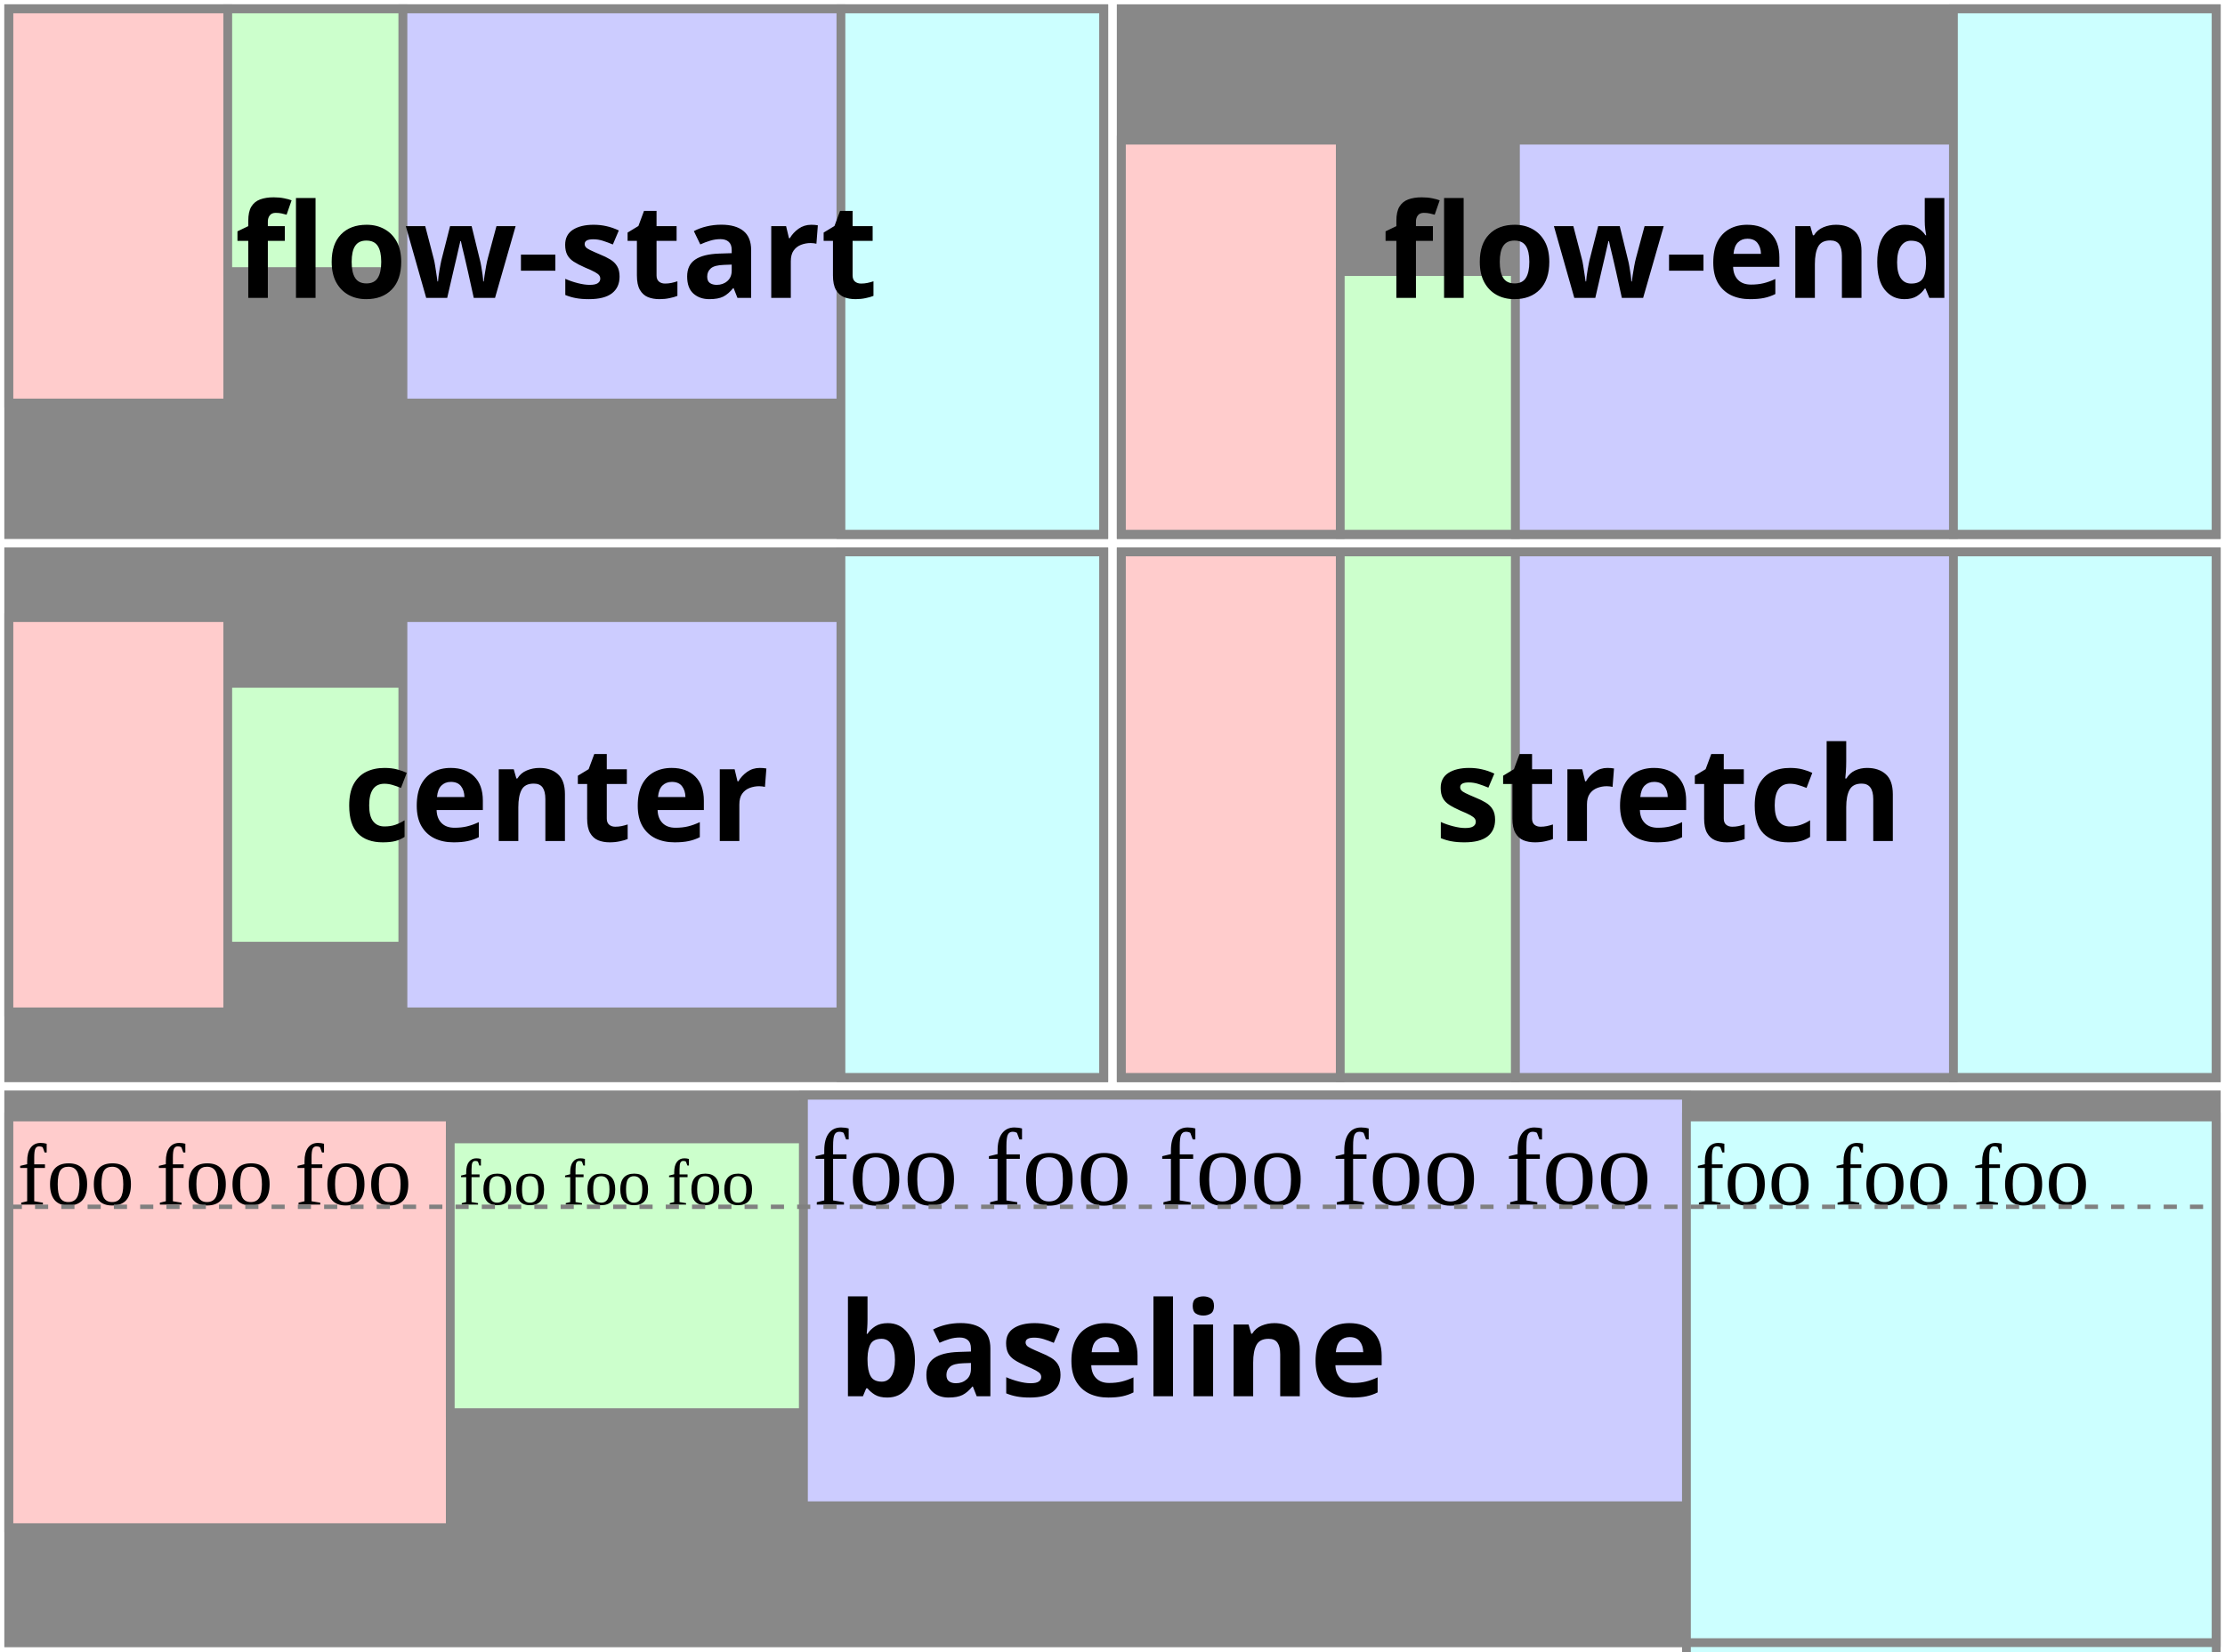
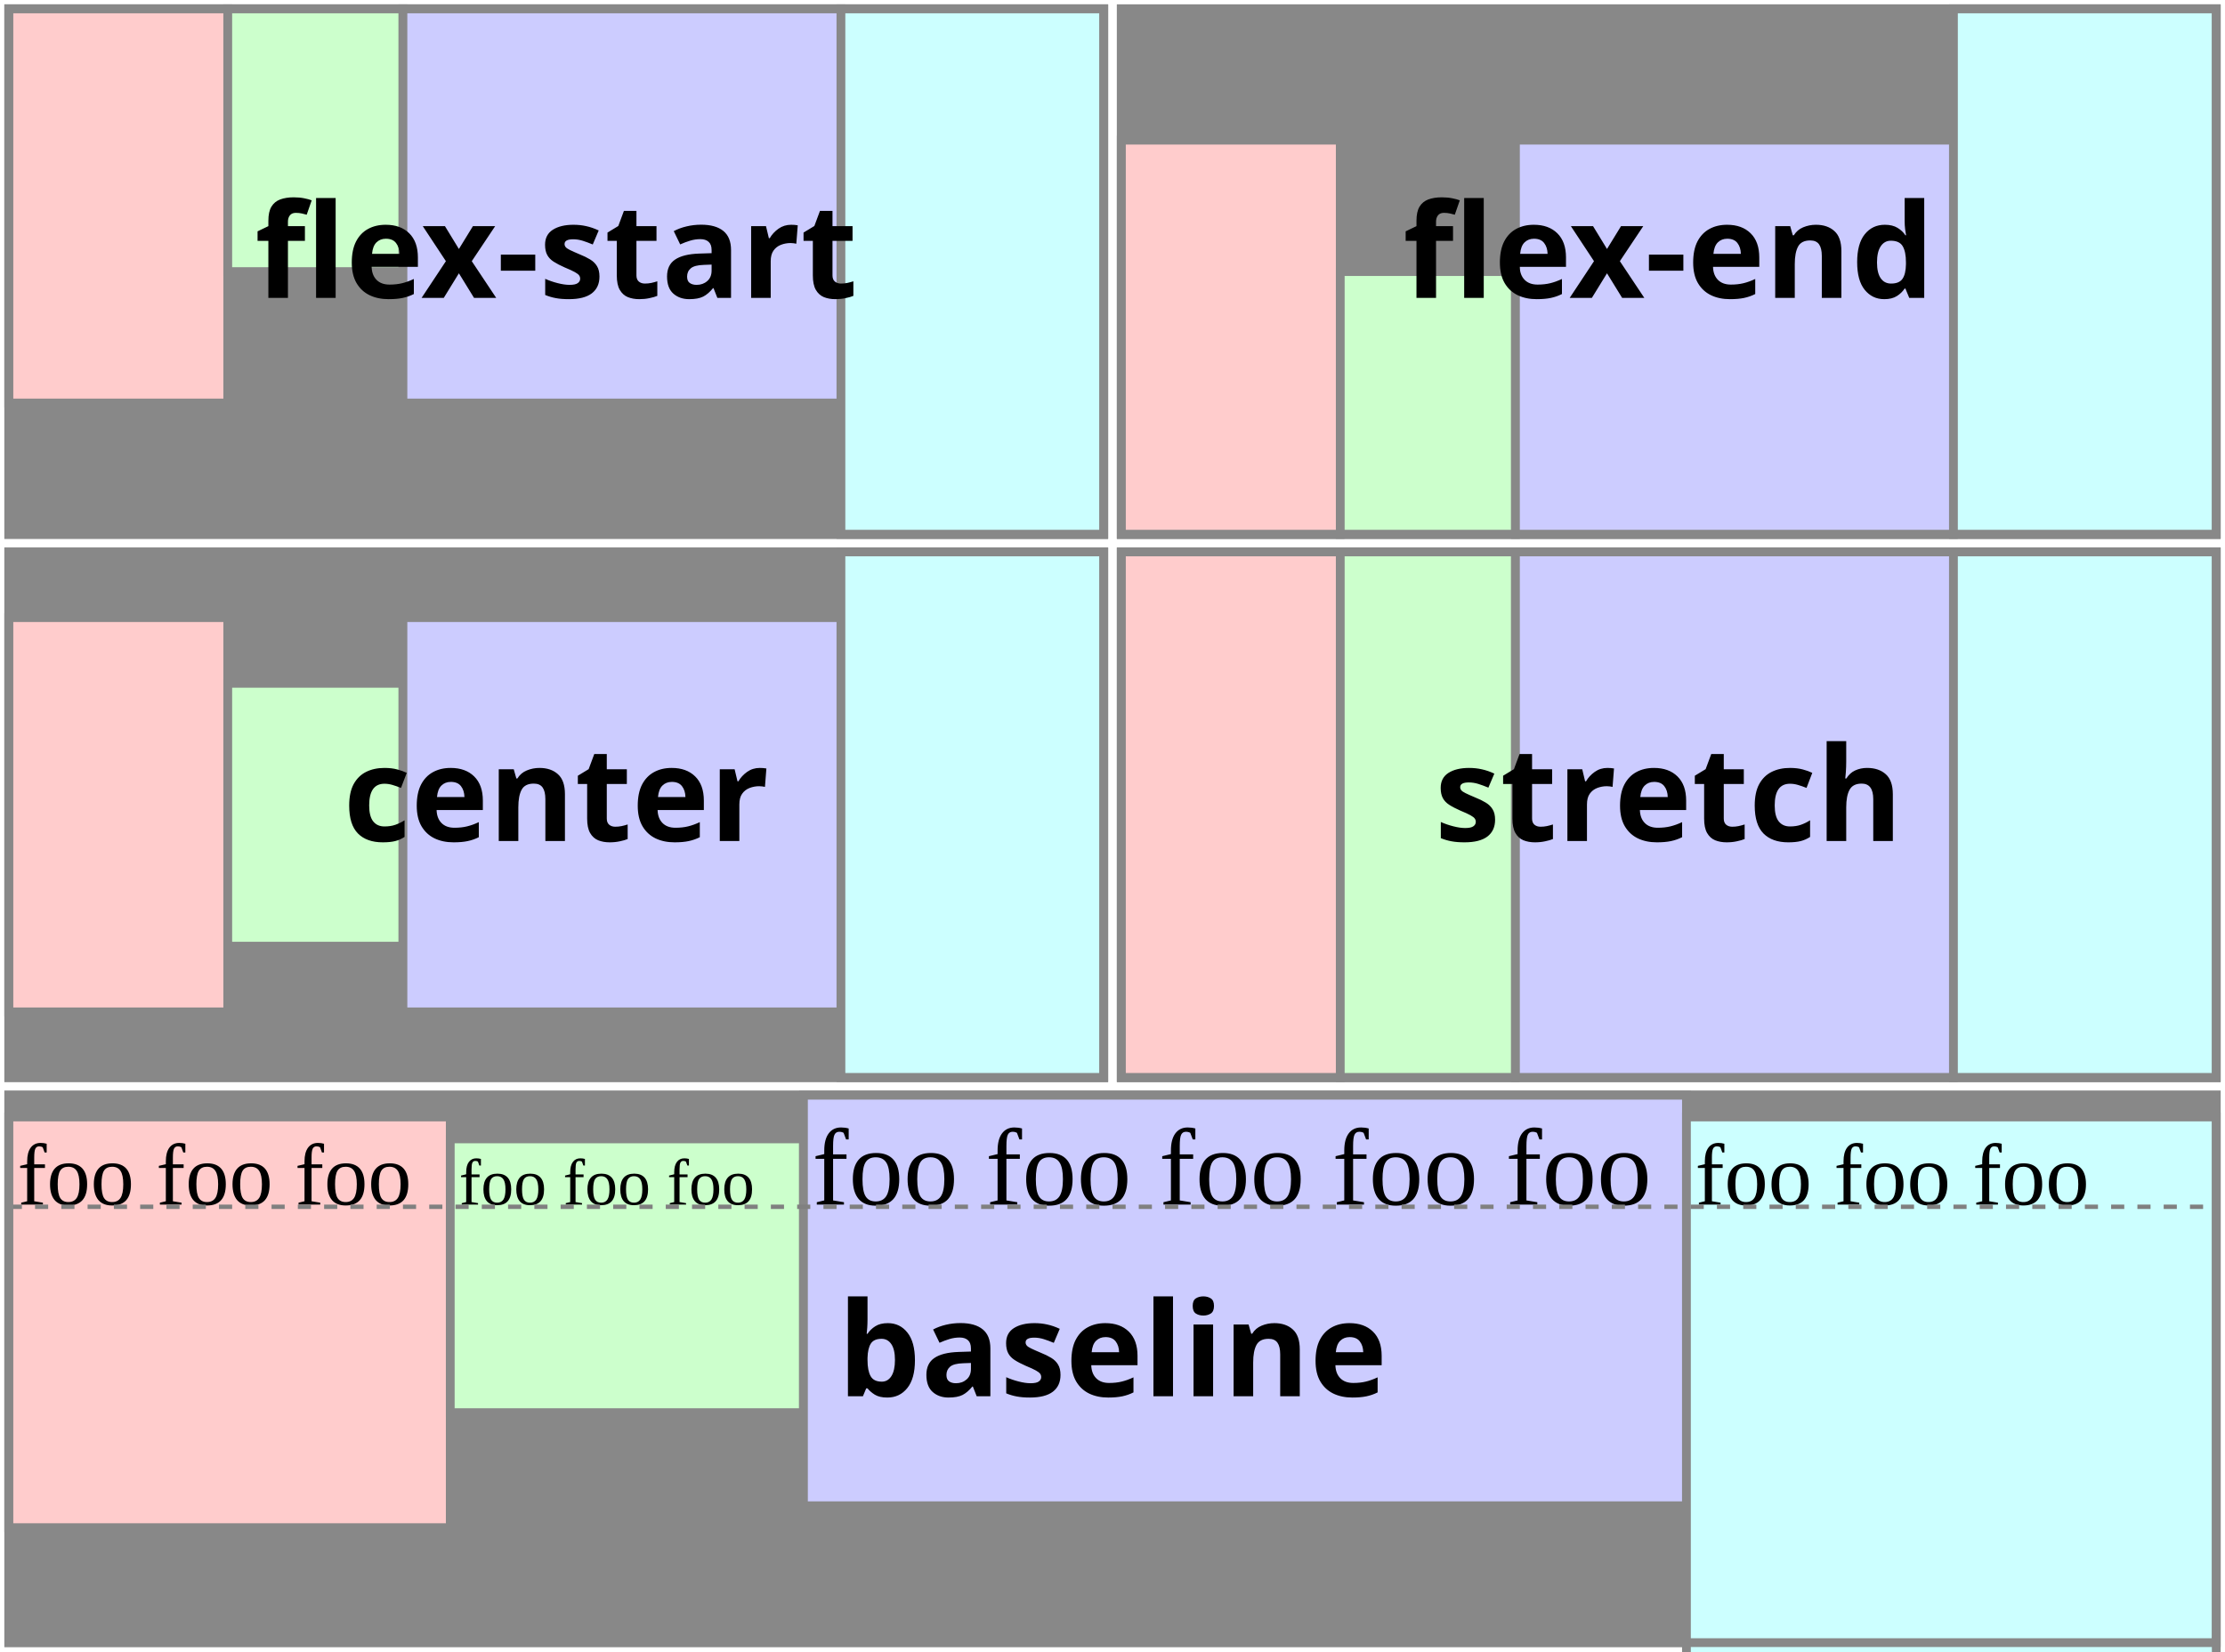
<svg xmlns="http://www.w3.org/2000/svg" width="508" height="377">
  <defs>
    <pattern id="checker" width="20" height="20" patternUnits="userSpaceOnUse">
      <rect x="0" y="0" width="10" height="10" fill="#eee" />
      <rect x="10" y="10" width="10" height="10" fill="#eee" />
      <rect x="0" y="10" width="10" height="10" fill="#ccc" />
      <rect x="10" y="0" width="10" height="10" fill="#ccc" />
    </pattern>
  </defs>
  <style>
		svg { overflow:visible; }
		.label { font-family: sans-serif; font-weight: bold; font-size: 30px; text-anchor: middle; }
		.bg { fill: #888 }
		.border { fill: transparent; }
		.one   { fill: #fcc; }
		.two   { fill: #cfc; }
		.three { fill: #ccf; }
		.four  { fill: #cff; }
		rect { stroke-width: 2; stroke: #888; }
	</style>
  <svg x="2" y="2" width="250" height="120">
    <rect class="bg" width="100%" height="100%" />
    <rect class="one" x="0" y="0" width="20%" height="75%" />
    <rect class="two" x="20%" y="0" width="16%" height="50%" />
    <rect class="three" x="36%" y="0" width="40%" height="75%" />
    <rect class="four" x="76%" y="0" width="24%" height="100%" />
    <rect class="border" width="100%" height="100%" />
-     <text class="label" x="50%" y="55%">flow-start</text>
+     <text class="label" x="50%" y="55%">flex-start</text>
  </svg>
  <svg x="256" y="2" width="250" height="120">
    <rect class="bg" width="100%" height="100%" />
    <rect class="one" x="0" y="25%" width="20%" height="75%" />
    <rect class="two" x="20%" y="50%" width="16%" height="50%" />
    <rect class="three" x="36%" y="25%" width="40%" height="75%" />
    <rect class="four" x="76%" y="0" width="24%" height="100%" />
    <rect class="border" width="100%" height="100%" />
-     <text class="label" x="50%" y="55%">flow-end</text>
+     <text class="label" x="50%" y="55%">flex-end</text>
  </svg>
  <svg x="2" y="126" width="250" height="120">
    <rect class="bg" width="100%" height="100%" />
    <rect class="one" x="0" y="12.5%" width="20%" height="75%" />
    <rect class="two" x="20%" y="25%" width="16%" height="50%" />
    <rect class="three" x="36%" y="12.5%" width="40%" height="75%" />
    <rect class="four" x="76%" y="0" width="24%" height="100%" />
    <rect class="border" width="100%" height="100%" />
    <text class="label" x="50%" y="55%">center</text>
  </svg>
  <svg x="256" y="126" width="250" height="120">
    <rect class="bg" width="100%" height="100%" />
    <rect class="one" x="0" y="0" width="20%" height="100%" />
    <rect class="two" x="20%" y="0" width="16%" height="100%" />
    <rect class="three" x="36%" y="0" width="40%" height="100%" />
    <rect class="four" x="76%" y="0" width="24%" height="100%" />
    <rect class="border" width="100%" height="100%" />
    <text class="label" x="50%" y="55%">stretch</text>
  </svg>
  <svg x="2" y="250" width="504" height="125">
    <rect class="bg" width="100%" height="100%" />
    <svg x="0" y="5" width="20%" height="75%">
      <rect class="one" width="100%" height="100%" />
      <text x="2" y="20" style="font-size: 20px;">foo foo foo</text>
    </svg>
    <svg x="20%" y="10" width="16%" height="50%">
      <rect class="two" width="100%" height="100%" />
      <text x="2" y="15" style="font-size: 15px;">foo foo foo</text>
    </svg>
    <svg x="36%" y="0" width="40%" height="75%">
      <rect class="three" width="100%" height="100%" />
      <text x="2" y="25" style="font-size: 25;">foo foo foo foo foo</text>
    </svg>
    <svg x="76%" y="5" width="24%" height="100%">
      <rect class="four" width="100%" height="100%" />
      <text x="2" y="20" style="font-size: 20px;">foo foo foo</text>
    </svg>
    <path d="M 0 25.5 h 504" stroke="gray" stroke-width="1" stroke-dasharray="3" />
    <rect class="border" width="100%" height="100%" />
    <text class="label" x="50%" y="55%">baseline</text>
  </svg>
</svg>
